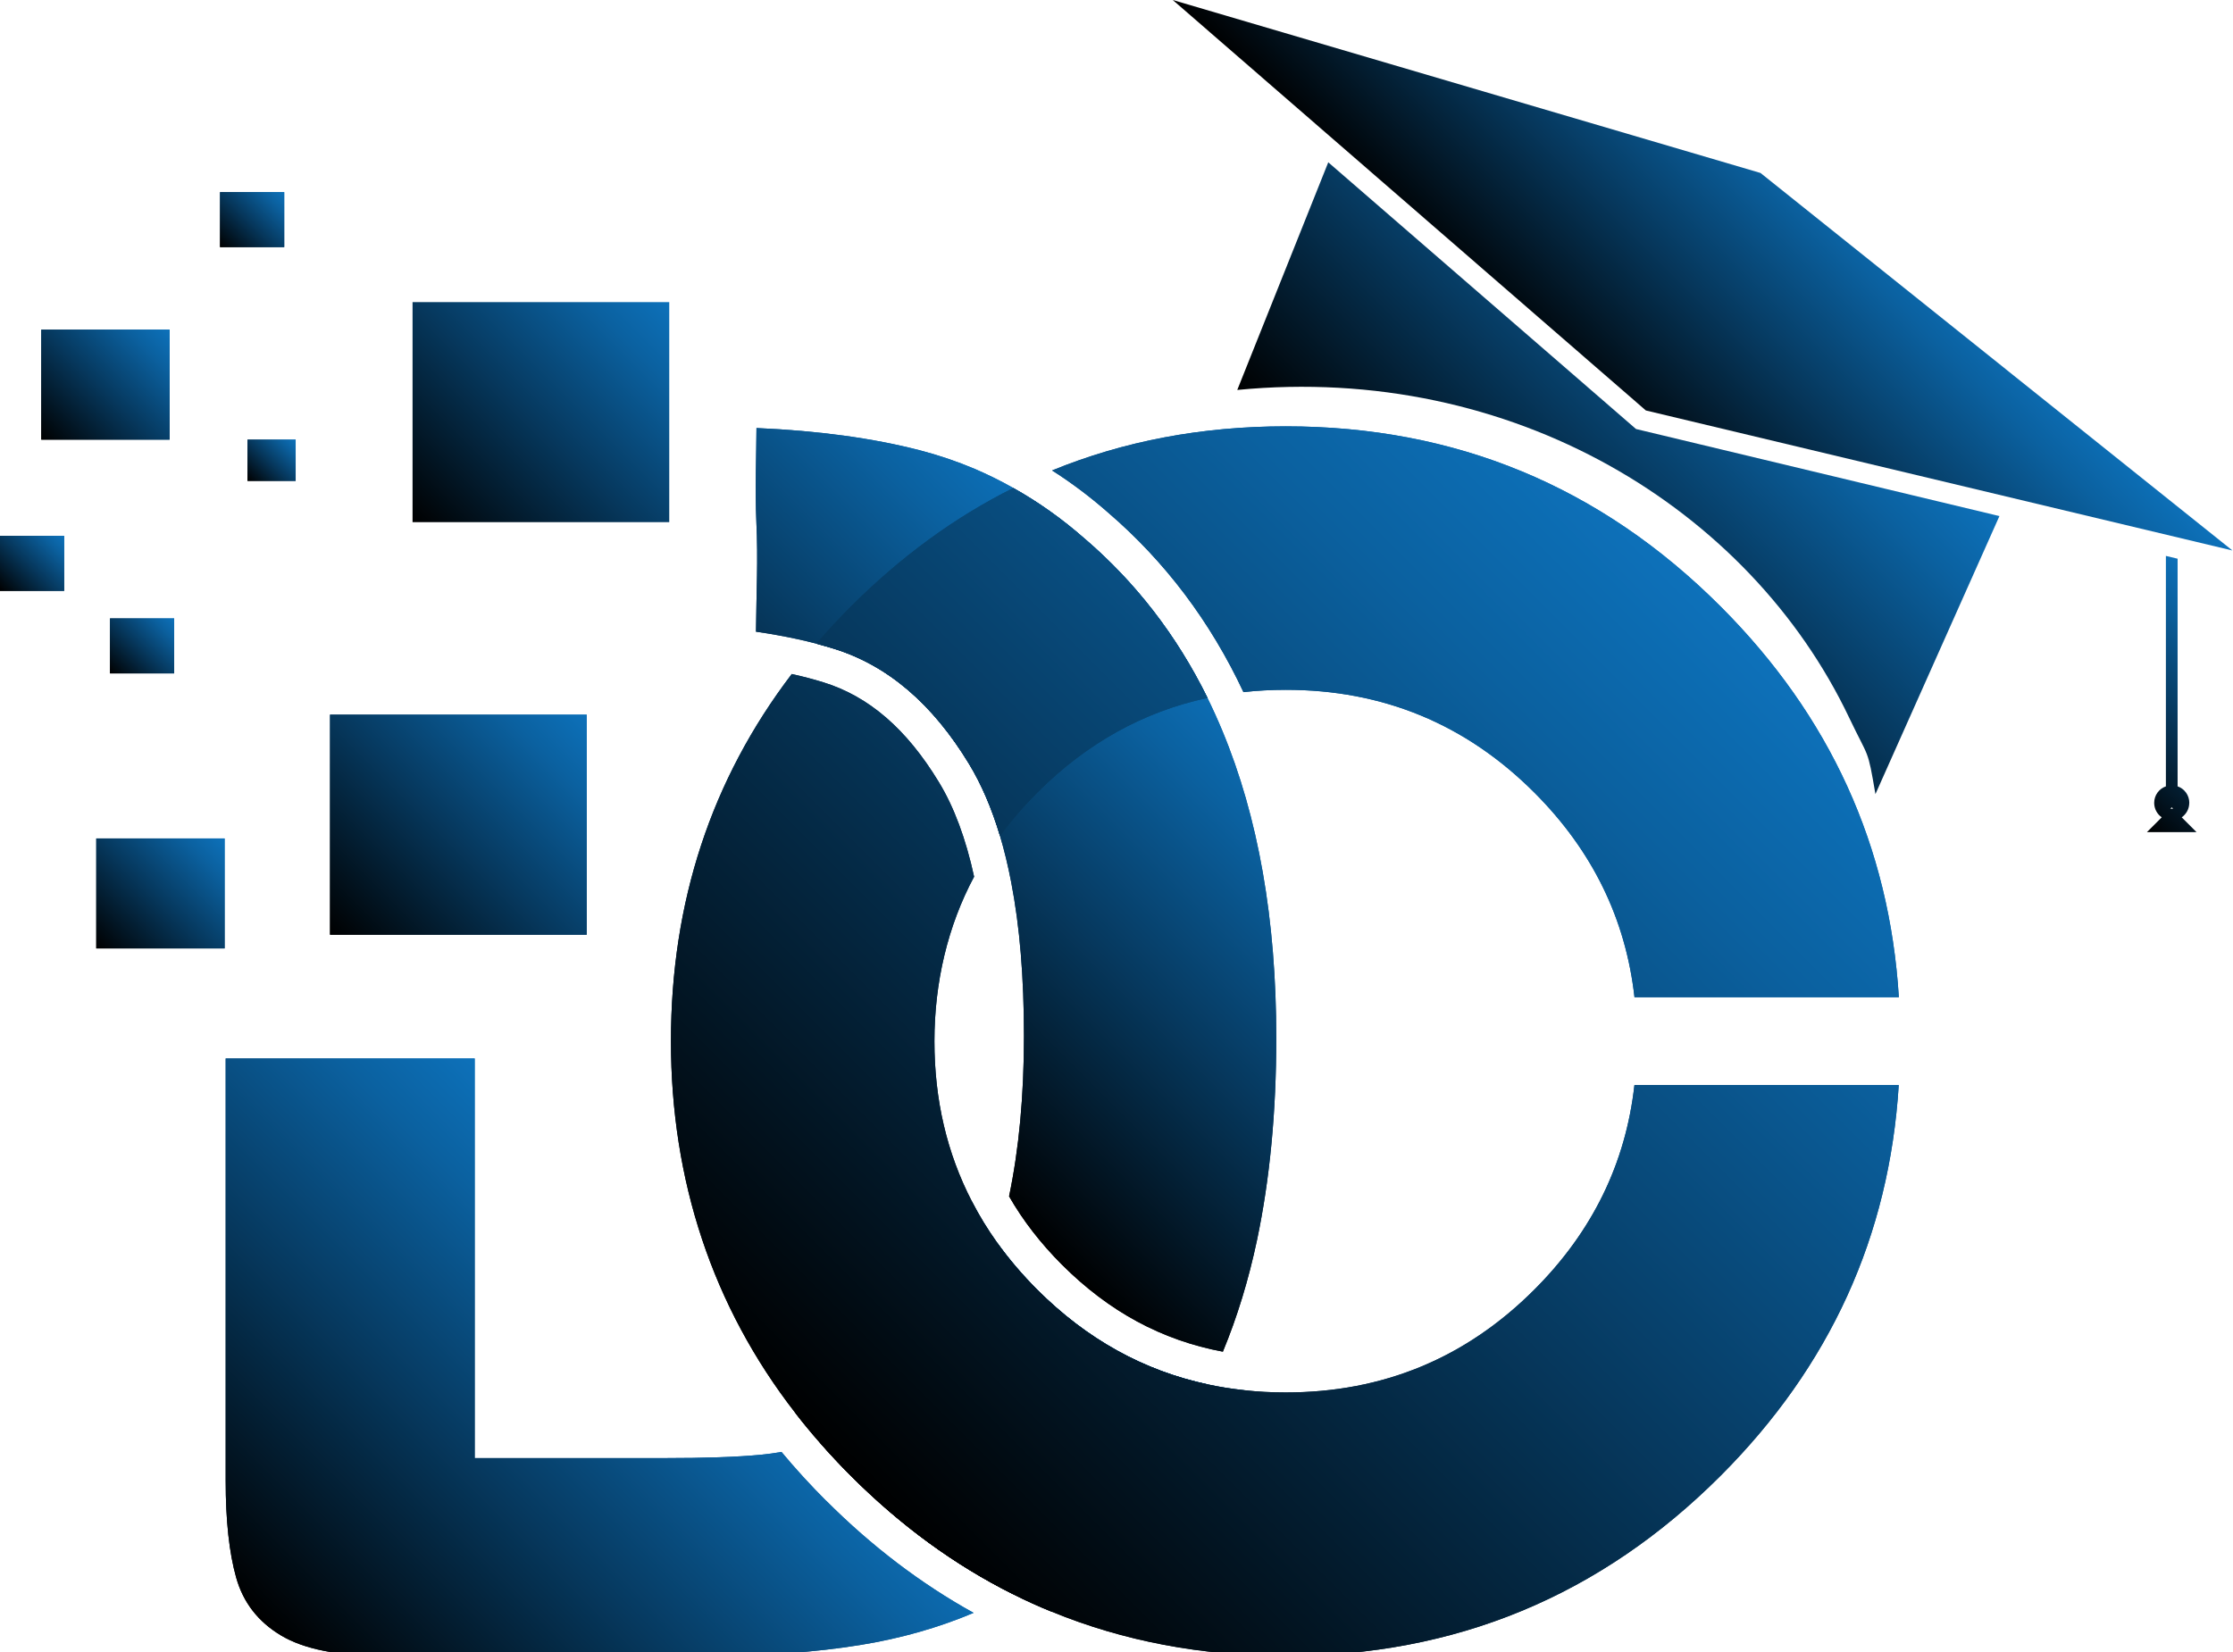
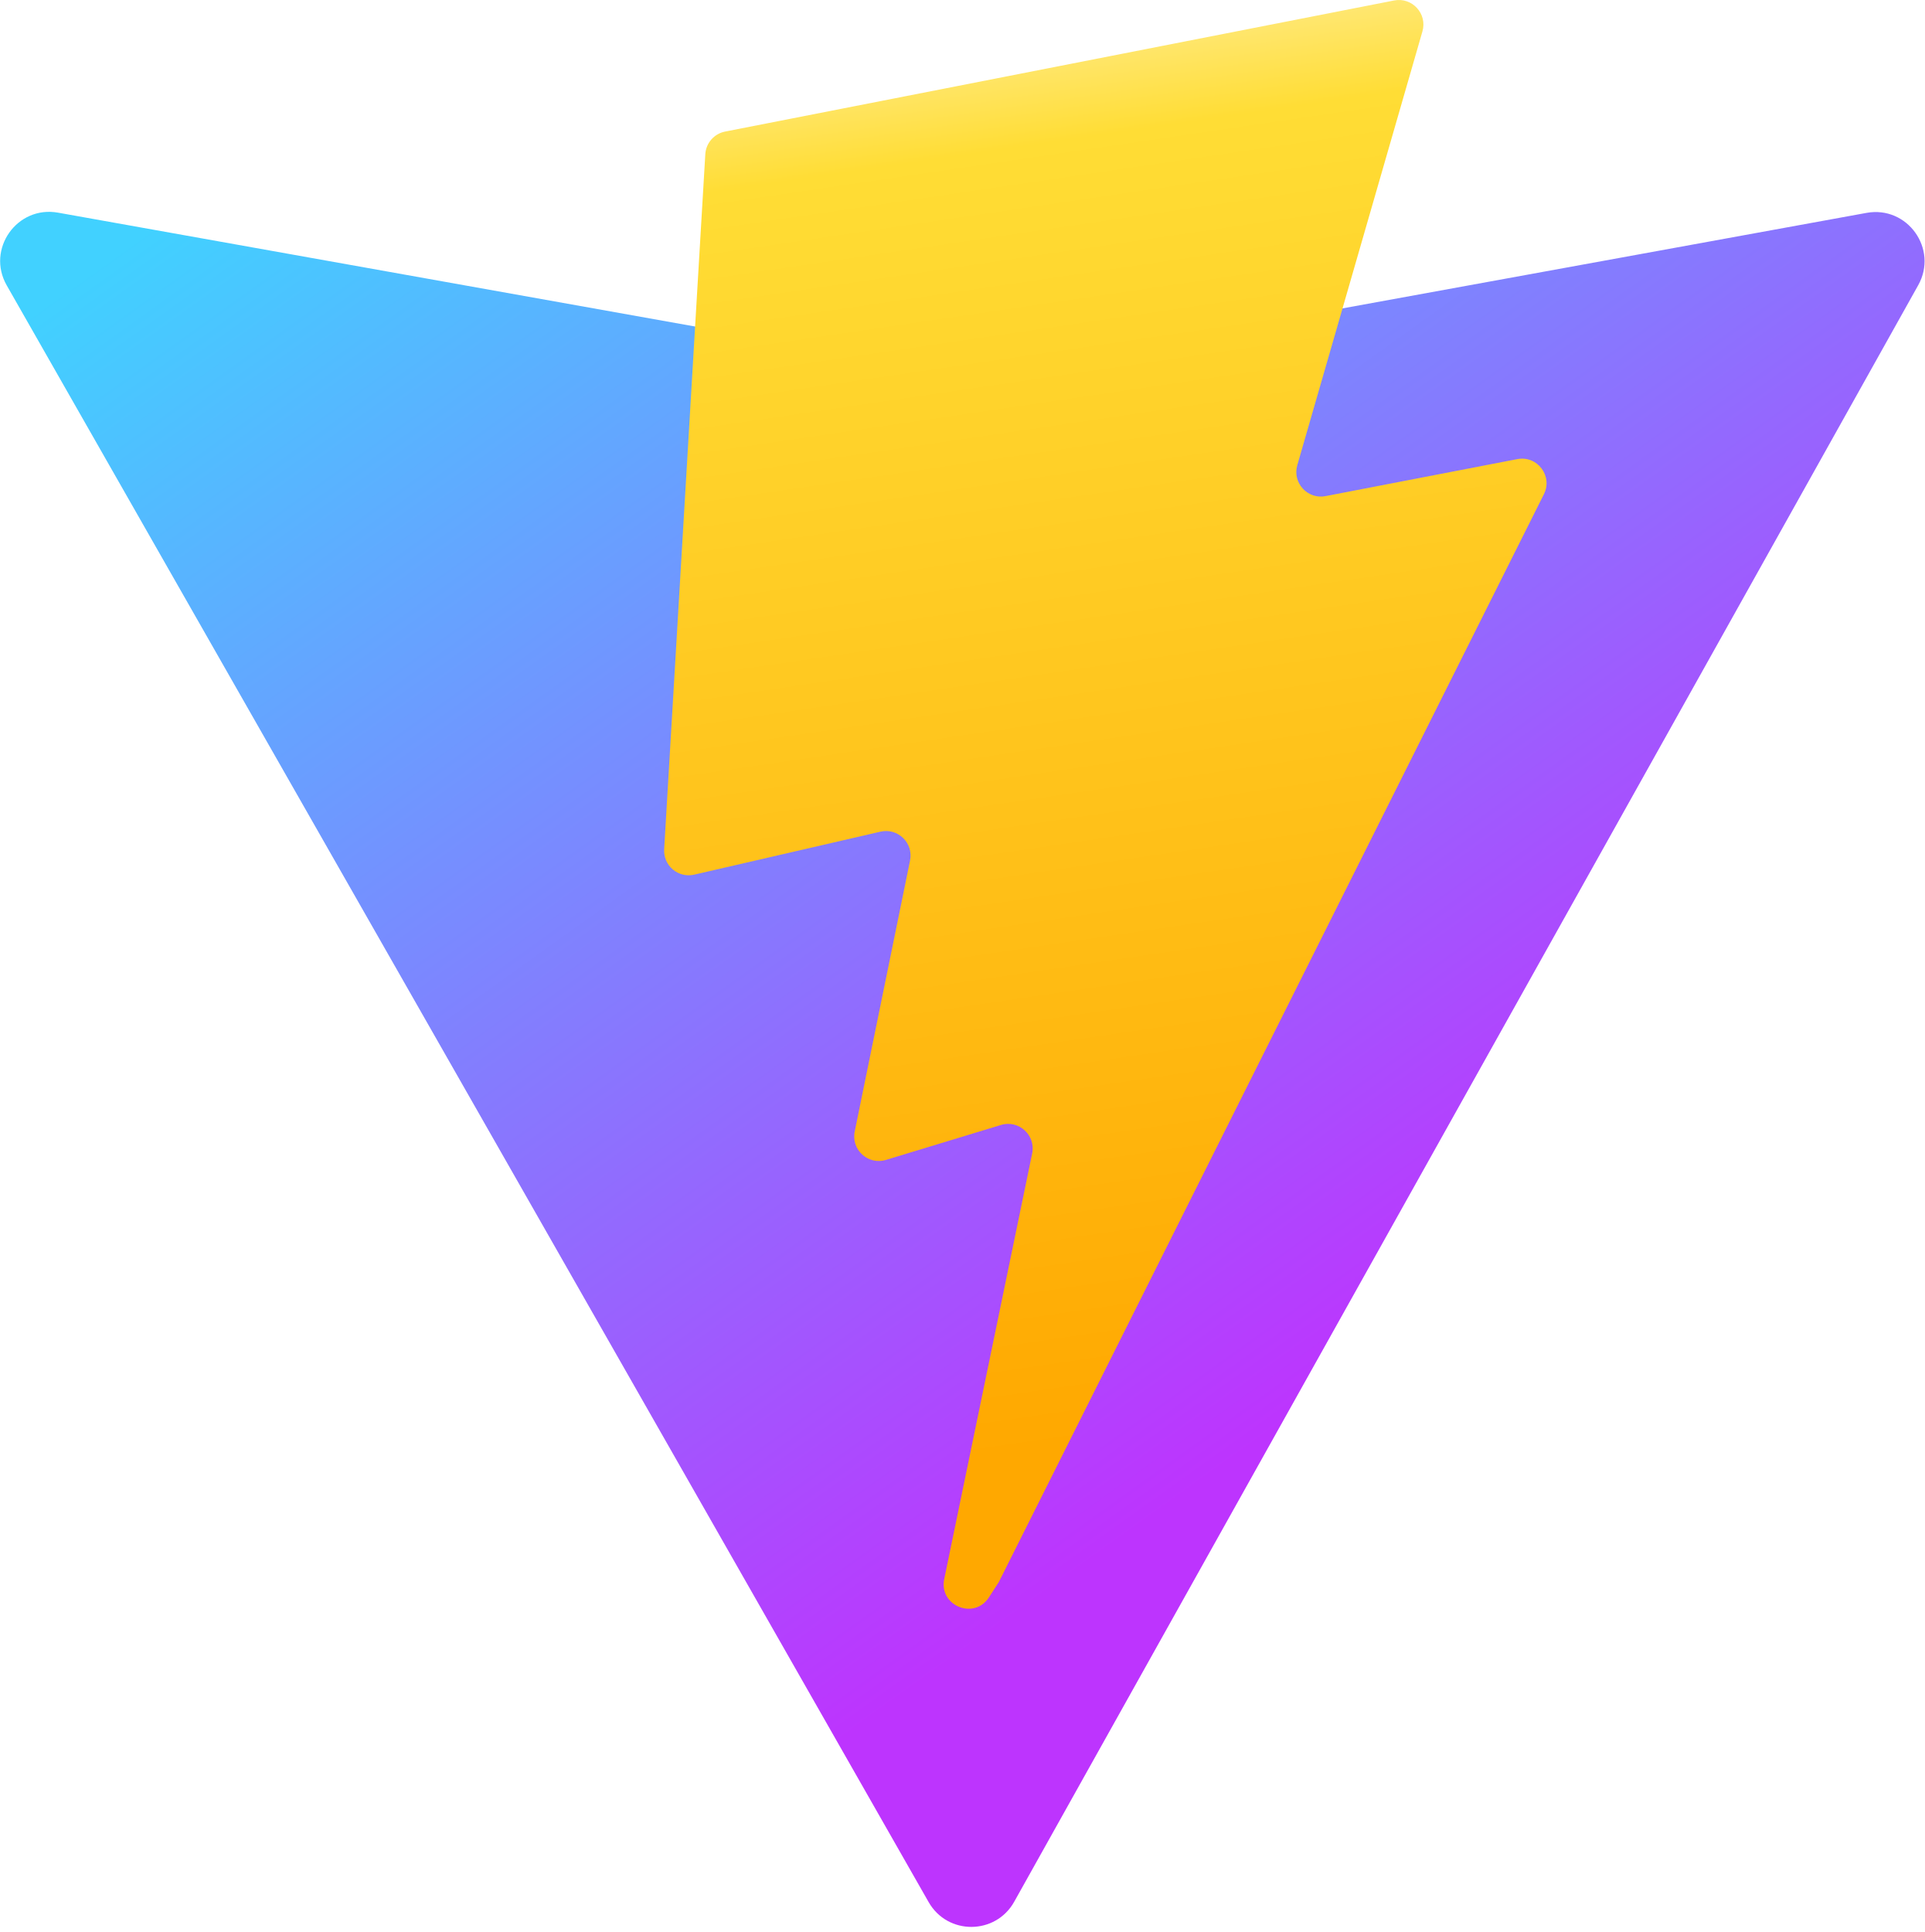
- <svg xmlns="http://www.w3.org/2000/svg" width="546" height="404" viewBox="0 0 546 404" fill="none">
-   <path d="M402.439 100.39L545.862 134.639L430.457 42.292H430.43L286.753 0L402.439 100.39Z" fill="url(#paint0_linear_1119_1736)" />
-   <path d="M535.318 196.364C535.318 194.49 534.128 192.897 532.455 192.322V136.646L529.592 135.964V192.322C527.919 192.897 526.728 194.49 526.728 196.364C526.728 197.822 527.464 199.134 528.575 199.897L524.949 203.524H537.085L533.458 199.897C534.582 199.121 535.305 197.822 535.305 196.364H535.318ZM530.675 197.796L531.023 197.448L531.371 197.796H530.689H530.675Z" fill="url(#paint1_linear_1119_1736)" />
-   <path d="M400.017 104.914L324.78 39.696L302.528 95.371C369.711 88.853 427.741 124.32 452.106 175.445C457.07 185.871 456.602 182.726 458.569 194.222L488.889 126.22L400.03 104.927L400.017 104.914Z" fill="url(#paint2_linear_1119_1736)" />
-   <path d="M295.383 338.604C279.634 335.258 265.706 327.523 253.61 315.424C249.944 311.757 246.679 307.916 243.815 303.927C241.487 300.662 239.427 297.303 237.634 293.809C233.285 312.359 225.471 326.465 214.272 335.928L214.138 336.048C210.472 339.273 206.03 341.816 200.932 343.623C198.751 344.399 196.596 345.069 194.469 345.604C196.369 348.053 198.363 350.475 200.437 352.831C202.858 355.601 205.401 358.318 208.063 360.982C220.199 373.12 233.392 382.757 247.629 389.877C250.76 391.456 253.944 392.901 257.196 394.213C262.869 390.693 268.261 386.611 273.373 382.021C284.264 371.996 293.336 360.473 300.307 347.732C301.685 345.229 302.983 342.659 304.214 340.01C301.204 339.688 298.26 339.233 295.37 338.604H295.383Z" fill="url(#paint3_linear_1119_1736)" />
-   <path d="M202.002 367.031C213.134 378.166 225.177 387.334 238.062 394.467C229.378 398.134 220.106 400.757 210.271 402.337C199.272 404.117 186.882 405 173.074 405H93.729C82.663 405 74.314 403.34 68.721 399.995C63.115 396.649 59.462 391.924 57.749 385.848C56.036 379.759 55.18 371.876 55.18 362.159V258.878H116.074V356.618H162.196C172.298 356.618 180.232 356.351 185.972 355.802C187.658 355.641 189.371 355.414 191.084 355.106C194.482 359.188 198.108 363.163 201.975 367.031H202.002Z" fill="url(#paint4_linear_1119_1736)" />
-   <path d="M202.002 367.031C213.134 378.166 225.177 387.334 238.062 394.467C229.378 398.134 220.106 400.757 210.271 402.337C199.272 404.117 186.882 405 173.074 405H93.729C82.663 405 74.314 403.34 68.721 399.995C63.115 396.649 59.462 391.924 57.749 385.848C56.036 379.759 55.18 371.876 55.18 362.159V258.878H116.074V356.618H162.196C172.298 356.618 180.232 356.351 185.972 355.802C187.658 355.641 189.371 355.414 191.084 355.106C194.482 359.188 198.108 363.163 201.975 367.031H202.002Z" fill="url(#paint5_linear_1119_1736)" />
-   <path d="M295.383 338.604C294.554 340.304 293.697 341.963 292.787 343.596C286.231 355.548 277.828 366.255 267.579 375.69C261.384 381.258 254.734 385.982 247.656 389.85C233.406 382.73 220.226 373.094 208.09 360.955C205.427 358.291 202.885 355.575 200.463 352.804C201.574 352.456 202.698 352.095 203.822 351.693C209.977 349.512 215.302 346.434 219.811 342.472C230.77 333.224 238.771 320.362 243.815 303.927C246.679 307.929 249.944 311.757 253.61 315.424C265.706 327.523 279.634 335.258 295.383 338.604Z" fill="url(#paint6_linear_1119_1736)" />
-   <path d="M295.383 338.604C294.554 340.304 293.697 341.963 292.787 343.596C286.231 355.548 277.828 366.255 267.579 375.69C261.384 381.258 254.734 385.982 247.656 389.85C233.406 382.73 220.226 373.094 208.09 360.955C205.427 358.291 202.885 355.575 200.463 352.804C201.574 352.456 202.698 352.095 203.822 351.693C209.977 349.512 215.302 346.434 219.811 342.472C230.77 333.224 238.771 320.362 243.815 303.927C246.679 307.929 249.944 311.757 253.61 315.424C265.706 327.523 279.634 335.258 295.383 338.604Z" fill="url(#paint7_linear_1119_1736)" />
-   <path d="M312.068 253.886C312.068 271.927 310.489 288.416 307.358 303.298C305.298 313.028 302.515 322.129 299.009 330.587C284.09 327.804 271.138 320.777 259.684 309.334C254.439 304.088 250.131 298.52 246.732 292.592C249.154 281.041 250.372 267.993 250.372 253.458C250.372 238.923 249.341 226.611 247.254 215.783C246.478 211.755 245.568 207.967 244.511 204.407C242.504 197.689 239.989 191.84 236.951 186.821C228 172.059 216.961 162.664 203.835 158.622C202.457 158.194 201.039 157.806 199.607 157.418C196.583 156.628 193.439 155.945 190.147 155.356C188.421 155.035 186.655 154.754 184.849 154.5C184.942 144.502 185.384 137.034 184.942 127.693C184.594 119.729 184.942 110.883 184.969 104.686C200.075 105.342 213.415 107.149 224.936 110.133C229.512 111.325 233.968 112.837 238.289 114.657C241.514 116.049 244.672 117.588 247.749 119.341C253.837 122.754 259.618 126.849 265.117 131.668C277.681 142.428 287.716 155.423 295.236 170.681C296.52 173.29 297.725 175.954 298.862 178.684C307.666 199.83 312.068 224.897 312.068 253.873V253.886Z" fill="url(#paint8_linear_1119_1736)" />
-   <path d="M312.068 253.886C312.068 271.927 310.489 288.416 307.358 303.298C305.298 313.028 302.515 322.129 299.009 330.587C284.09 327.804 271.138 320.777 259.684 309.334C254.439 304.088 250.131 298.52 246.732 292.592C249.154 281.041 250.372 267.993 250.372 253.458C250.372 238.923 249.341 226.611 247.254 215.783C246.478 211.755 245.568 207.967 244.511 204.407C242.504 197.689 239.989 191.84 236.951 186.821C228 172.059 216.961 162.664 203.835 158.622C202.457 158.194 201.039 157.806 199.607 157.418C196.583 156.628 193.439 155.945 190.147 155.356C188.421 155.035 186.655 154.754 184.849 154.5C184.942 144.502 185.384 137.034 184.942 127.693C184.594 119.729 184.942 110.883 184.969 104.686C200.075 105.342 213.415 107.149 224.936 110.133C229.512 111.325 233.968 112.837 238.289 114.657C241.514 116.049 244.672 117.588 247.749 119.341C253.837 122.754 259.618 126.849 265.117 131.668C277.681 142.428 287.716 155.423 295.236 170.681C296.52 173.29 297.725 175.954 298.862 178.684C307.666 199.83 312.068 224.897 312.068 253.873V253.886Z" fill="url(#paint9_linear_1119_1736)" />
-   <path d="M163.641 73.891H100.874V127.706H163.641V73.891Z" fill="url(#paint10_linear_1119_1736)" />
-   <path d="M143.463 174.789H80.697V228.605H143.463V174.789Z" fill="url(#paint11_linear_1119_1736)" />
-   <path d="M143.463 174.789H80.697V228.605H143.463V174.789Z" fill="url(#paint12_linear_1119_1736)" />
-   <path d="M54.926 205.063H23.536V231.964H54.926V205.063Z" fill="url(#paint13_linear_1119_1736)" />
-   <path d="M54.926 205.063H23.536V231.964H54.926V205.063Z" fill="url(#paint14_linear_1119_1736)" />
-   <path d="M41.479 80.623H10.089V107.524H41.479V80.623Z" fill="url(#paint15_linear_1119_1736)" />
-   <path d="M41.479 80.623H10.089V107.524H41.479V80.623Z" fill="url(#paint16_linear_1119_1736)" />
-   <path d="M42.589 151.248H26.894V164.698H42.589V151.248Z" fill="url(#paint17_linear_1119_1736)" />
-   <path d="M42.589 151.248H26.894V164.698H42.589V151.248Z" fill="url(#paint18_linear_1119_1736)" />
-   <path d="M15.695 131.065H0V144.516H15.695V131.065Z" fill="url(#paint19_linear_1119_1736)" />
-   <path d="M15.695 131.065H0V144.516H15.695V131.065Z" fill="url(#paint20_linear_1119_1736)" />
-   <path d="M69.497 46.99H53.802V60.44H69.497V46.99Z" fill="url(#paint21_linear_1119_1736)" />
-   <path d="M69.497 46.99H53.802V60.44H69.497V46.99Z" fill="url(#paint22_linear_1119_1736)" />
-   <path d="M72.294 107.524H60.519V117.615H72.294V107.524Z" fill="url(#paint23_linear_1119_1736)" />
-   <path d="M72.294 107.524H60.519V117.615H72.294V107.524Z" fill="url(#paint24_linear_1119_1736)" />
-   <path d="M399.642 265.369C397.501 284.561 389.339 301.237 375.156 315.424C358.404 332.18 338.147 340.558 314.383 340.558C310.918 340.558 307.546 340.384 304.227 340.009C301.217 339.688 298.273 339.233 295.383 338.604C279.635 335.258 265.706 327.523 253.61 315.424C249.944 311.757 246.679 307.916 243.816 303.927C241.487 300.662 239.427 297.302 237.634 293.809C231.532 282.018 228.482 268.983 228.482 254.649C228.482 240.315 231.72 226.477 238.182 214.418C236.162 205.143 233.299 197.421 229.579 191.305C221.685 178.282 212.425 170.292 201.293 166.866C198.885 166.117 196.316 165.448 193.599 164.845C173.904 190.689 164.056 220.628 164.056 254.649C164.056 288.67 174.198 319.492 194.482 345.59C196.382 348.04 198.376 350.462 200.45 352.817C202.872 355.588 205.414 358.305 208.077 360.968C220.213 373.107 233.406 382.743 247.642 389.863C250.773 391.442 253.958 392.888 257.209 394.199C274.764 401.4 293.831 405 314.37 405C355.889 405 391.32 390.318 420.676 360.968C447.45 334.188 461.981 302.321 464.269 265.383H399.629L399.642 265.369ZM265.13 131.681C259.631 126.849 253.851 122.754 247.763 119.355C233.486 126.475 220.266 136.138 208.09 148.303C205.106 151.288 202.283 154.326 199.607 157.444C201.039 157.832 202.457 158.221 203.835 158.649C216.961 162.691 228 172.086 236.951 186.848C239.989 191.853 242.504 197.715 244.511 204.434C247.201 200.753 250.251 197.234 253.637 193.848C265.692 181.789 279.581 174.053 295.263 170.694C287.743 155.437 277.708 142.441 265.144 131.681H265.13ZM420.689 148.303C391.347 118.953 355.902 104.271 314.383 104.271C293.858 104.271 274.804 107.872 257.249 115.059C261.932 118.043 266.455 121.429 270.777 125.217C284.813 137.235 295.918 151.957 304.04 169.275C307.399 168.901 310.864 168.713 314.397 168.713C338.16 168.713 358.418 177.091 375.17 193.848C389.339 208.021 397.501 224.71 399.656 243.902H464.296C462.008 206.95 447.477 175.097 420.703 148.317L420.689 148.303Z" fill="url(#paint25_linear_1119_1736)" />
-   <path d="M420.689 148.303C391.347 118.953 355.902 104.271 314.383 104.271C293.858 104.271 274.804 107.872 257.249 115.059C261.932 118.043 266.455 121.429 270.777 125.217C284.813 137.235 295.918 151.957 304.04 169.275C307.399 168.901 310.864 168.713 314.397 168.713C338.16 168.713 358.418 177.091 375.17 193.848C389.339 208.021 397.501 224.71 399.656 243.902H464.296C462.008 206.95 447.477 175.097 420.703 148.317L420.689 148.303ZM265.13 131.681C259.631 126.849 253.851 122.754 247.763 119.355C233.486 126.475 220.266 136.138 208.09 148.303C205.106 151.288 202.283 154.326 199.607 157.444C201.039 157.832 202.457 158.221 203.835 158.649C216.961 162.691 228 172.086 236.951 186.848C239.989 191.853 242.504 197.715 244.511 204.434C247.201 200.753 250.251 197.234 253.637 193.848C265.692 181.789 279.581 174.053 295.263 170.694C287.743 155.437 277.708 142.441 265.144 131.681H265.13ZM399.642 265.369C397.501 284.561 389.339 301.237 375.156 315.424C358.404 332.18 338.147 340.558 314.383 340.558C310.918 340.558 307.546 340.384 304.227 340.009C301.217 339.688 298.273 339.233 295.383 338.604C279.635 335.258 265.706 327.523 253.61 315.424C249.944 311.757 246.679 307.916 243.816 303.927C241.487 300.662 239.427 297.302 237.634 293.809C231.532 282.018 228.482 268.983 228.482 254.649C228.482 240.315 231.72 226.477 238.182 214.418C236.162 205.143 233.299 197.421 229.579 191.305C221.685 178.282 212.425 170.292 201.293 166.866C198.885 166.117 196.316 165.448 193.599 164.845C173.904 190.689 164.056 220.628 164.056 254.649C164.056 288.67 174.198 319.492 194.482 345.59C196.382 348.04 198.376 350.462 200.45 352.817C202.872 355.588 205.414 358.305 208.077 360.968C220.213 373.107 233.406 382.743 247.642 389.863C250.773 391.442 253.958 392.888 257.209 394.199C274.764 401.4 293.831 405 314.37 405C355.889 405 391.32 390.318 420.676 360.968C447.45 334.188 461.981 302.321 464.269 265.383H399.629L399.642 265.369Z" fill="url(#paint26_linear_1119_1736)" />
+ <svg xmlns="http://www.w3.org/2000/svg" aria-hidden="true" role="img" class="iconify iconify--logos" width="31.88" height="32" preserveAspectRatio="xMidYMid meet" viewBox="0 0 256 257">
  <defs>
-     <linearGradient id="paint0_linear_1119_1736" x1="385.178" y1="98.45" x2="447.438" y2="36.204" gradientUnits="userSpaceOnUse">
-       <stop />
-       <stop offset="0.48" stop-color="#06395F" />
-       <stop offset="0.83" stop-color="#0B61A0" />
-       <stop offset="1" stop-color="#0D71BA" />
+     <linearGradient id="IconifyId1813088fe1fbc01fb466" x1="-.828%" x2="57.636%" y1="7.652%" y2="78.411%">
+       <stop offset="0%" stop-color="#41D1FF" />
+       <stop offset="100%" stop-color="#BD34FE" />
    </linearGradient>
-     <linearGradient id="paint1_linear_1119_1736" x1="512.264" y1="190.836" x2="549.444" y2="153.652" gradientUnits="userSpaceOnUse">
-       <stop />
-       <stop offset="0.48" stop-color="#06395F" />
-       <stop offset="0.83" stop-color="#0B61A0" />
-       <stop offset="1" stop-color="#0D71BA" />
-     </linearGradient>
-     <linearGradient id="paint2_linear_1119_1736" x1="357.896" y1="150.739" x2="435.668" y2="72.986" gradientUnits="userSpaceOnUse">
-       <stop />
-       <stop offset="0.48" stop-color="#06395F" />
-       <stop offset="0.83" stop-color="#0B61A0" />
-       <stop offset="1" stop-color="#0D71BA" />
-     </linearGradient>
-     <linearGradient id="paint3_linear_1119_1736" x1="220.32" y1="373.187" x2="278.873" y2="314.649" gradientUnits="userSpaceOnUse">
-       <stop />
-       <stop offset="0.48" stop-color="#06395F" />
-       <stop offset="0.83" stop-color="#0B61A0" />
-       <stop offset="1" stop-color="#0D71BA" />
-     </linearGradient>
-     <linearGradient id="paint4_linear_1119_1736" x1="70.447" y1="402.872" x2="165.27" y2="308.073" gradientUnits="userSpaceOnUse">
-       <stop />
-       <stop offset="0.48" stop-color="#06395F" />
-       <stop offset="0.83" stop-color="#0B61A0" />
-       <stop offset="1" stop-color="#0D71BA" />
-     </linearGradient>
-     <linearGradient id="paint5_linear_1119_1736" x1="70.447" y1="402.872" x2="165.27" y2="308.073" gradientUnits="userSpaceOnUse">
-       <stop />
-       <stop offset="0.48" stop-color="#06395F" />
-       <stop offset="0.83" stop-color="#0B61A0" />
-       <stop offset="1" stop-color="#0D71BA" />
-     </linearGradient>
-     <linearGradient id="paint6_linear_1119_1736" x1="221.363" y1="374.231" x2="276.196" y2="319.412" gradientUnits="userSpaceOnUse">
-       <stop />
-       <stop offset="0.48" stop-color="#06395F" />
-       <stop offset="0.83" stop-color="#0B61A0" />
-       <stop offset="1" stop-color="#0D71BA" />
-     </linearGradient>
-     <linearGradient id="paint7_linear_1119_1736" x1="221.363" y1="374.231" x2="276.196" y2="319.412" gradientUnits="userSpaceOnUse">
-       <stop />
-       <stop offset="0.48" stop-color="#06395F" />
-       <stop offset="0.83" stop-color="#0B61A0" />
-       <stop offset="1" stop-color="#0D71BA" />
-     </linearGradient>
-     <linearGradient id="paint8_linear_1119_1736" x1="204.999" y1="254.649" x2="296.811" y2="162.86" gradientUnits="userSpaceOnUse">
-       <stop />
-       <stop offset="0.48" stop-color="#06395F" />
-       <stop offset="0.83" stop-color="#0B61A0" />
-       <stop offset="1" stop-color="#0D71BA" />
-     </linearGradient>
-     <linearGradient id="paint9_linear_1119_1736" x1="204.999" y1="254.649" x2="296.811" y2="162.86" gradientUnits="userSpaceOnUse">
-       <stop />
-       <stop offset="0.48" stop-color="#06395F" />
-       <stop offset="0.83" stop-color="#0B61A0" />
-       <stop offset="1" stop-color="#0D71BA" />
-     </linearGradient>
-     <linearGradient id="paint10_linear_1119_1736" x1="103.122" y1="129.954" x2="161.421" y2="71.67" gradientUnits="userSpaceOnUse">
-       <stop />
-       <stop offset="0.48" stop-color="#06395F" />
-       <stop offset="0.83" stop-color="#0B61A0" />
-       <stop offset="1" stop-color="#0D71BA" />
-     </linearGradient>
-     <linearGradient id="paint11_linear_1119_1736" x1="82.944" y1="230.853" x2="141.243" y2="172.569" gradientUnits="userSpaceOnUse">
-       <stop />
-       <stop offset="0.48" stop-color="#06395F" />
-       <stop offset="0.83" stop-color="#0B61A0" />
-       <stop offset="1" stop-color="#0D71BA" />
-     </linearGradient>
-     <linearGradient id="paint12_linear_1119_1736" x1="82.944" y1="230.853" x2="141.243" y2="172.569" gradientUnits="userSpaceOnUse">
-       <stop />
-       <stop offset="0.48" stop-color="#06395F" />
-       <stop offset="0.83" stop-color="#0B61A0" />
-       <stop offset="1" stop-color="#0D71BA" />
-     </linearGradient>
-     <linearGradient id="paint13_linear_1119_1736" x1="24.66" y1="233.088" x2="53.809" y2="203.946" gradientUnits="userSpaceOnUse">
-       <stop />
-       <stop offset="0.48" stop-color="#06395F" />
-       <stop offset="0.83" stop-color="#0B61A0" />
-       <stop offset="1" stop-color="#0D71BA" />
-     </linearGradient>
-     <linearGradient id="paint14_linear_1119_1736" x1="24.66" y1="233.088" x2="53.809" y2="203.946" gradientUnits="userSpaceOnUse">
-       <stop />
-       <stop offset="0.48" stop-color="#06395F" />
-       <stop offset="0.83" stop-color="#0B61A0" />
-       <stop offset="1" stop-color="#0D71BA" />
-     </linearGradient>
-     <linearGradient id="paint15_linear_1119_1736" x1="11.213" y1="108.648" x2="40.362" y2="79.506" gradientUnits="userSpaceOnUse">
-       <stop />
-       <stop offset="0.48" stop-color="#06395F" />
-       <stop offset="0.83" stop-color="#0B61A0" />
-       <stop offset="1" stop-color="#0D71BA" />
-     </linearGradient>
-     <linearGradient id="paint16_linear_1119_1736" x1="11.213" y1="108.648" x2="40.362" y2="79.506" gradientUnits="userSpaceOnUse">
-       <stop />
-       <stop offset="0.48" stop-color="#06395F" />
-       <stop offset="0.83" stop-color="#0B61A0" />
-       <stop offset="1" stop-color="#0D71BA" />
-     </linearGradient>
-     <linearGradient id="paint17_linear_1119_1736" x1="27.456" y1="165.26" x2="42.031" y2="150.689" gradientUnits="userSpaceOnUse">
-       <stop />
-       <stop offset="0.48" stop-color="#06395F" />
-       <stop offset="0.83" stop-color="#0B61A0" />
-       <stop offset="1" stop-color="#0D71BA" />
-     </linearGradient>
-     <linearGradient id="paint18_linear_1119_1736" x1="27.456" y1="165.26" x2="42.031" y2="150.689" gradientUnits="userSpaceOnUse">
-       <stop />
-       <stop offset="0.48" stop-color="#06395F" />
-       <stop offset="0.83" stop-color="#0B61A0" />
-       <stop offset="1" stop-color="#0D71BA" />
-     </linearGradient>
-     <linearGradient id="paint19_linear_1119_1736" x1="0.562" y1="145.091" x2="15.137" y2="130.52" gradientUnits="userSpaceOnUse">
-       <stop />
-       <stop offset="0.48" stop-color="#06395F" />
-       <stop offset="0.83" stop-color="#0B61A0" />
-       <stop offset="1" stop-color="#0D71BA" />
-     </linearGradient>
-     <linearGradient id="paint20_linear_1119_1736" x1="0.562" y1="145.091" x2="15.137" y2="130.52" gradientUnits="userSpaceOnUse">
-       <stop />
-       <stop offset="0.48" stop-color="#06395F" />
-       <stop offset="0.83" stop-color="#0B61A0" />
-       <stop offset="1" stop-color="#0D71BA" />
-     </linearGradient>
-     <linearGradient id="paint21_linear_1119_1736" x1="54.364" y1="61.002" x2="68.939" y2="46.431" gradientUnits="userSpaceOnUse">
-       <stop />
-       <stop offset="0.48" stop-color="#06395F" />
-       <stop offset="0.83" stop-color="#0B61A0" />
-       <stop offset="1" stop-color="#0D71BA" />
-     </linearGradient>
-     <linearGradient id="paint22_linear_1119_1736" x1="54.364" y1="61.002" x2="68.939" y2="46.431" gradientUnits="userSpaceOnUse">
-       <stop />
-       <stop offset="0.48" stop-color="#06395F" />
-       <stop offset="0.83" stop-color="#0B61A0" />
-       <stop offset="1" stop-color="#0D71BA" />
-     </linearGradient>
-     <linearGradient id="paint23_linear_1119_1736" x1="60.947" y1="118.043" x2="71.882" y2="107.111" gradientUnits="userSpaceOnUse">
-       <stop />
-       <stop offset="0.48" stop-color="#06395F" />
-       <stop offset="0.83" stop-color="#0B61A0" />
-       <stop offset="1" stop-color="#0D71BA" />
-     </linearGradient>
-     <linearGradient id="paint24_linear_1119_1736" x1="60.947" y1="118.043" x2="71.882" y2="107.111" gradientUnits="userSpaceOnUse">
-       <stop />
-       <stop offset="0.48" stop-color="#06395F" />
-       <stop offset="0.83" stop-color="#0B61A0" />
-       <stop offset="1" stop-color="#0D71BA" />
-     </linearGradient>
-     <linearGradient id="paint25_linear_1119_1736" x1="208.077" y1="360.955" x2="420.742" y2="148.355" gradientUnits="userSpaceOnUse">
-       <stop />
-       <stop offset="0.48" stop-color="#06395F" />
-       <stop offset="0.83" stop-color="#0B61A0" />
-       <stop offset="1" stop-color="#0D71BA" />
-     </linearGradient>
-     <linearGradient id="paint26_linear_1119_1736" x1="208.077" y1="360.955" x2="420.742" y2="148.355" gradientUnits="userSpaceOnUse">
-       <stop />
-       <stop offset="0.48" stop-color="#06395F" />
-       <stop offset="0.83" stop-color="#0B61A0" />
-       <stop offset="1" stop-color="#0D71BA" />
+     <linearGradient id="IconifyId1813088fe1fbc01fb467" x1="43.376%" x2="50.316%" y1="2.242%" y2="89.03%">
+       <stop offset="0%" stop-color="#FFEA83" />
+       <stop offset="8.333%" stop-color="#FFDD35" />
+       <stop offset="100%" stop-color="#FFA800" />
    </linearGradient>
  </defs>
+   <path fill="url(#IconifyId1813088fe1fbc01fb466)" d="M255.153 37.938L134.897 252.976c-2.483 4.44-8.862 4.466-11.382.048L.875 37.958c-2.746-4.814 1.371-10.646 6.827-9.67l120.385 21.517a6.537 6.537 0 0 0 2.322-.004l117.867-21.483c5.438-.991 9.574 4.796 6.877 9.62Z" />
+   <path fill="url(#IconifyId1813088fe1fbc01fb467)" d="M185.432.063L96.44 17.501a3.268 3.268 0 0 0-2.634 3.014l-5.474 92.456a3.268 3.268 0 0 0 3.997 3.378l24.777-5.718c2.318-.535 4.413 1.507 3.936 3.838l-7.361 36.047c-.495 2.426 1.782 4.5 4.151 3.78l15.304-4.649c2.372-.72 4.652 1.36 4.15 3.788l-11.698 56.621c-.732 3.542 3.979 5.473 5.943 2.437l1.313-2.028l72.516-144.72c1.215-2.423-.88-5.186-3.54-4.672l-25.505 4.922c-2.396.462-4.435-1.77-3.759-4.114l16.646-57.705c.677-2.35-1.37-4.583-3.769-4.113Z" />
</svg>
